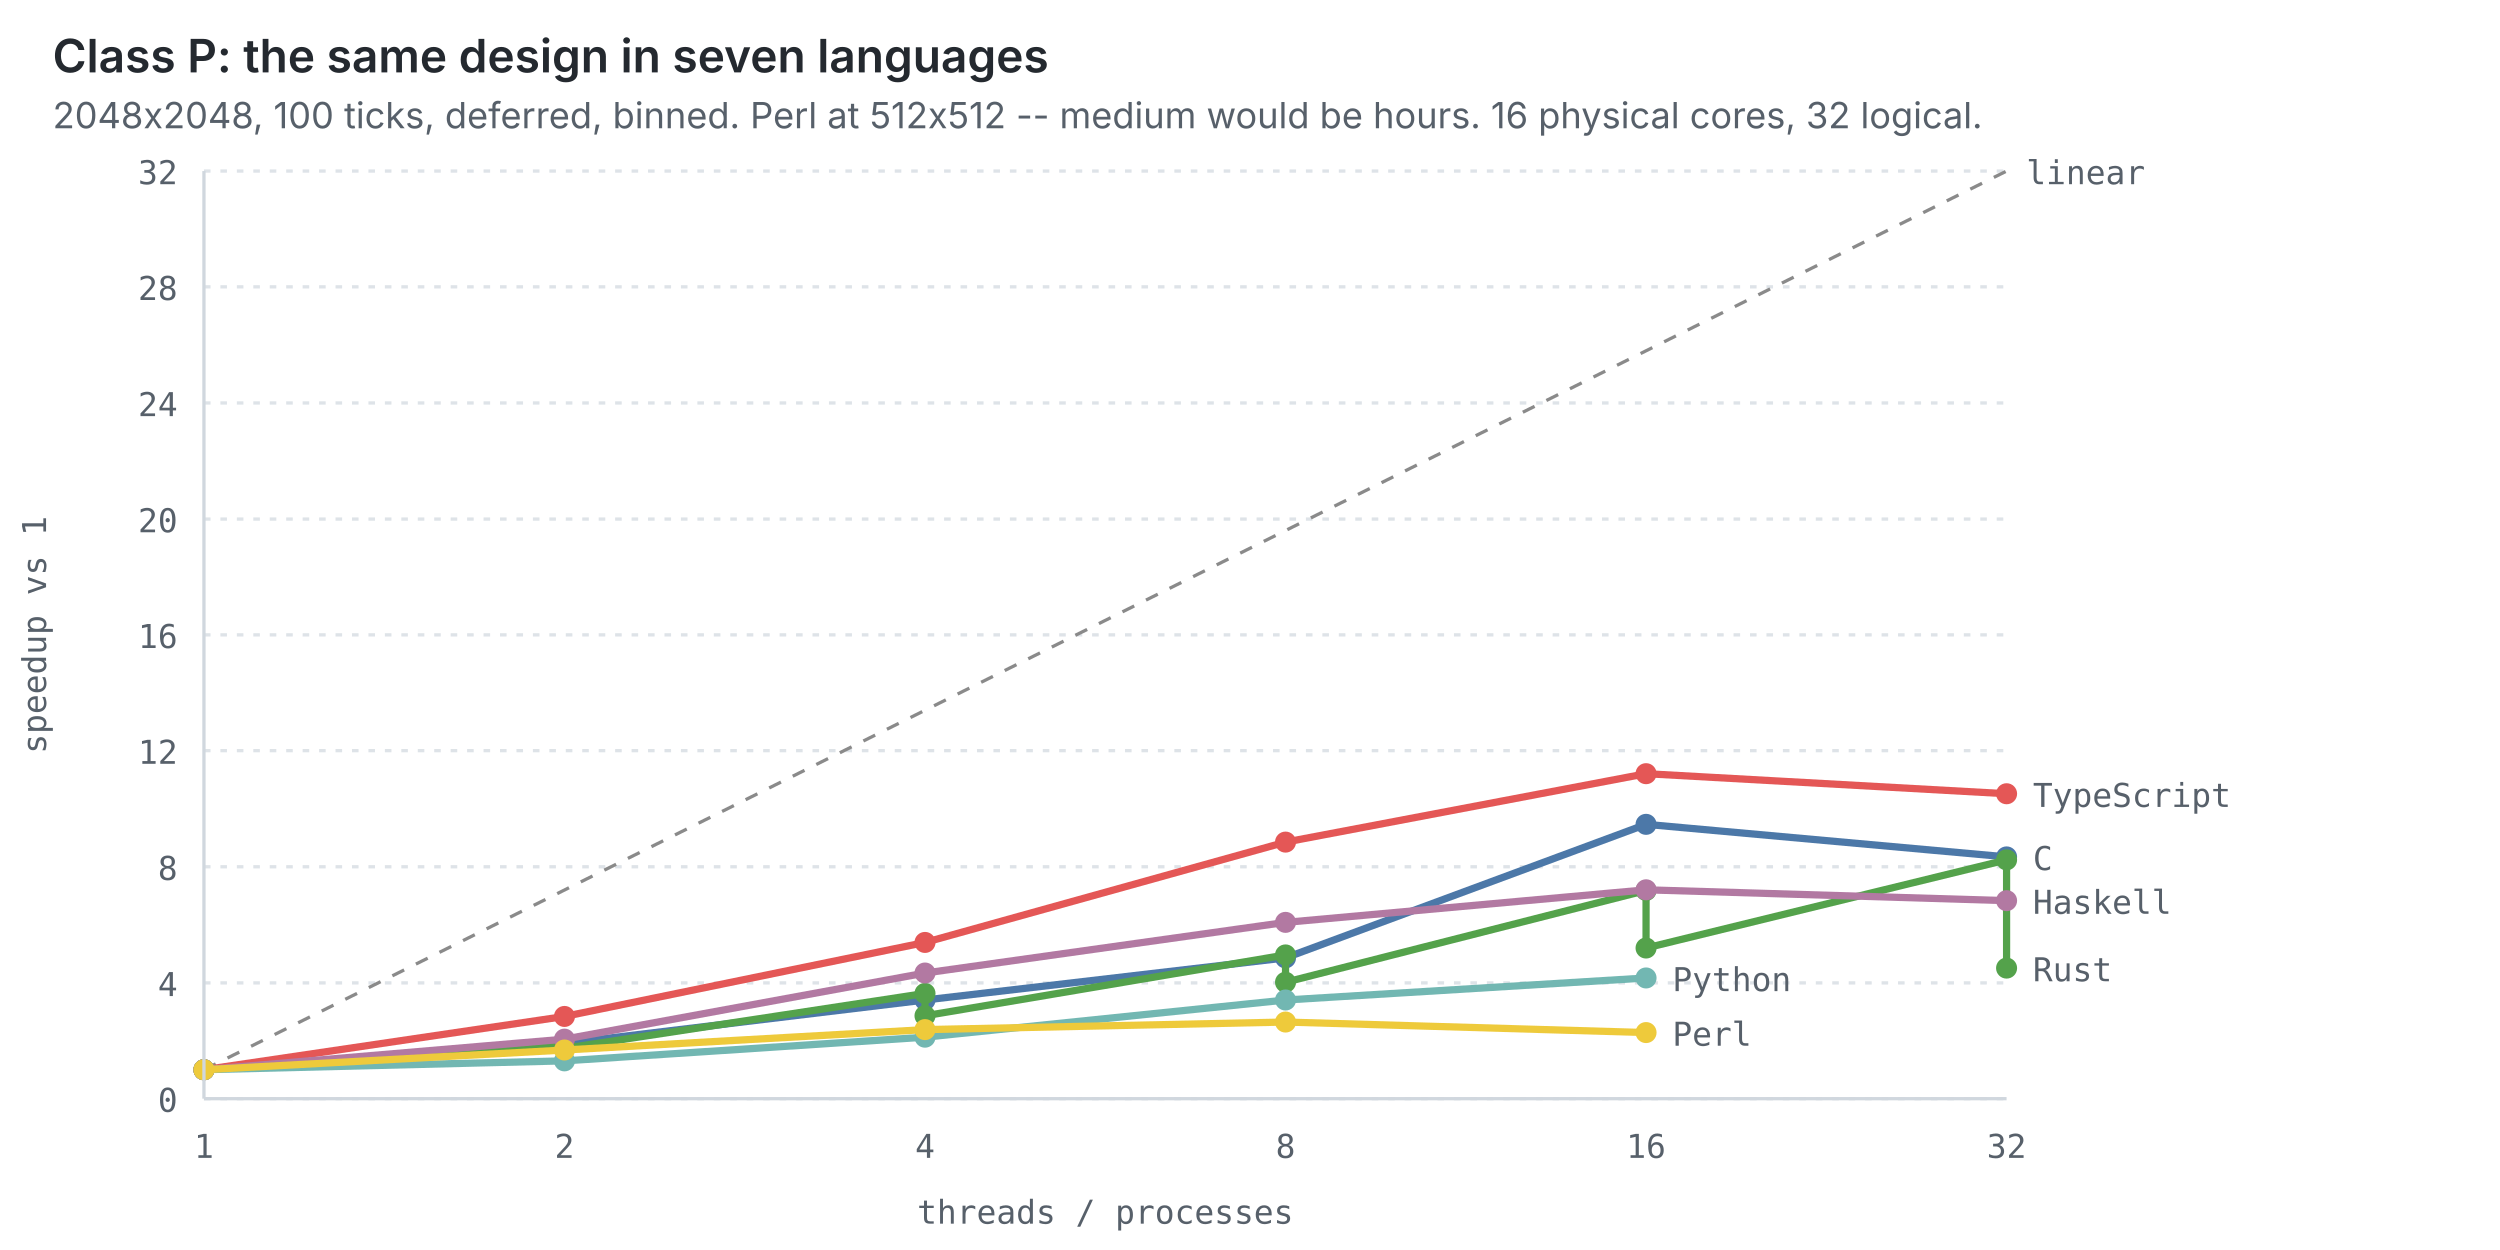
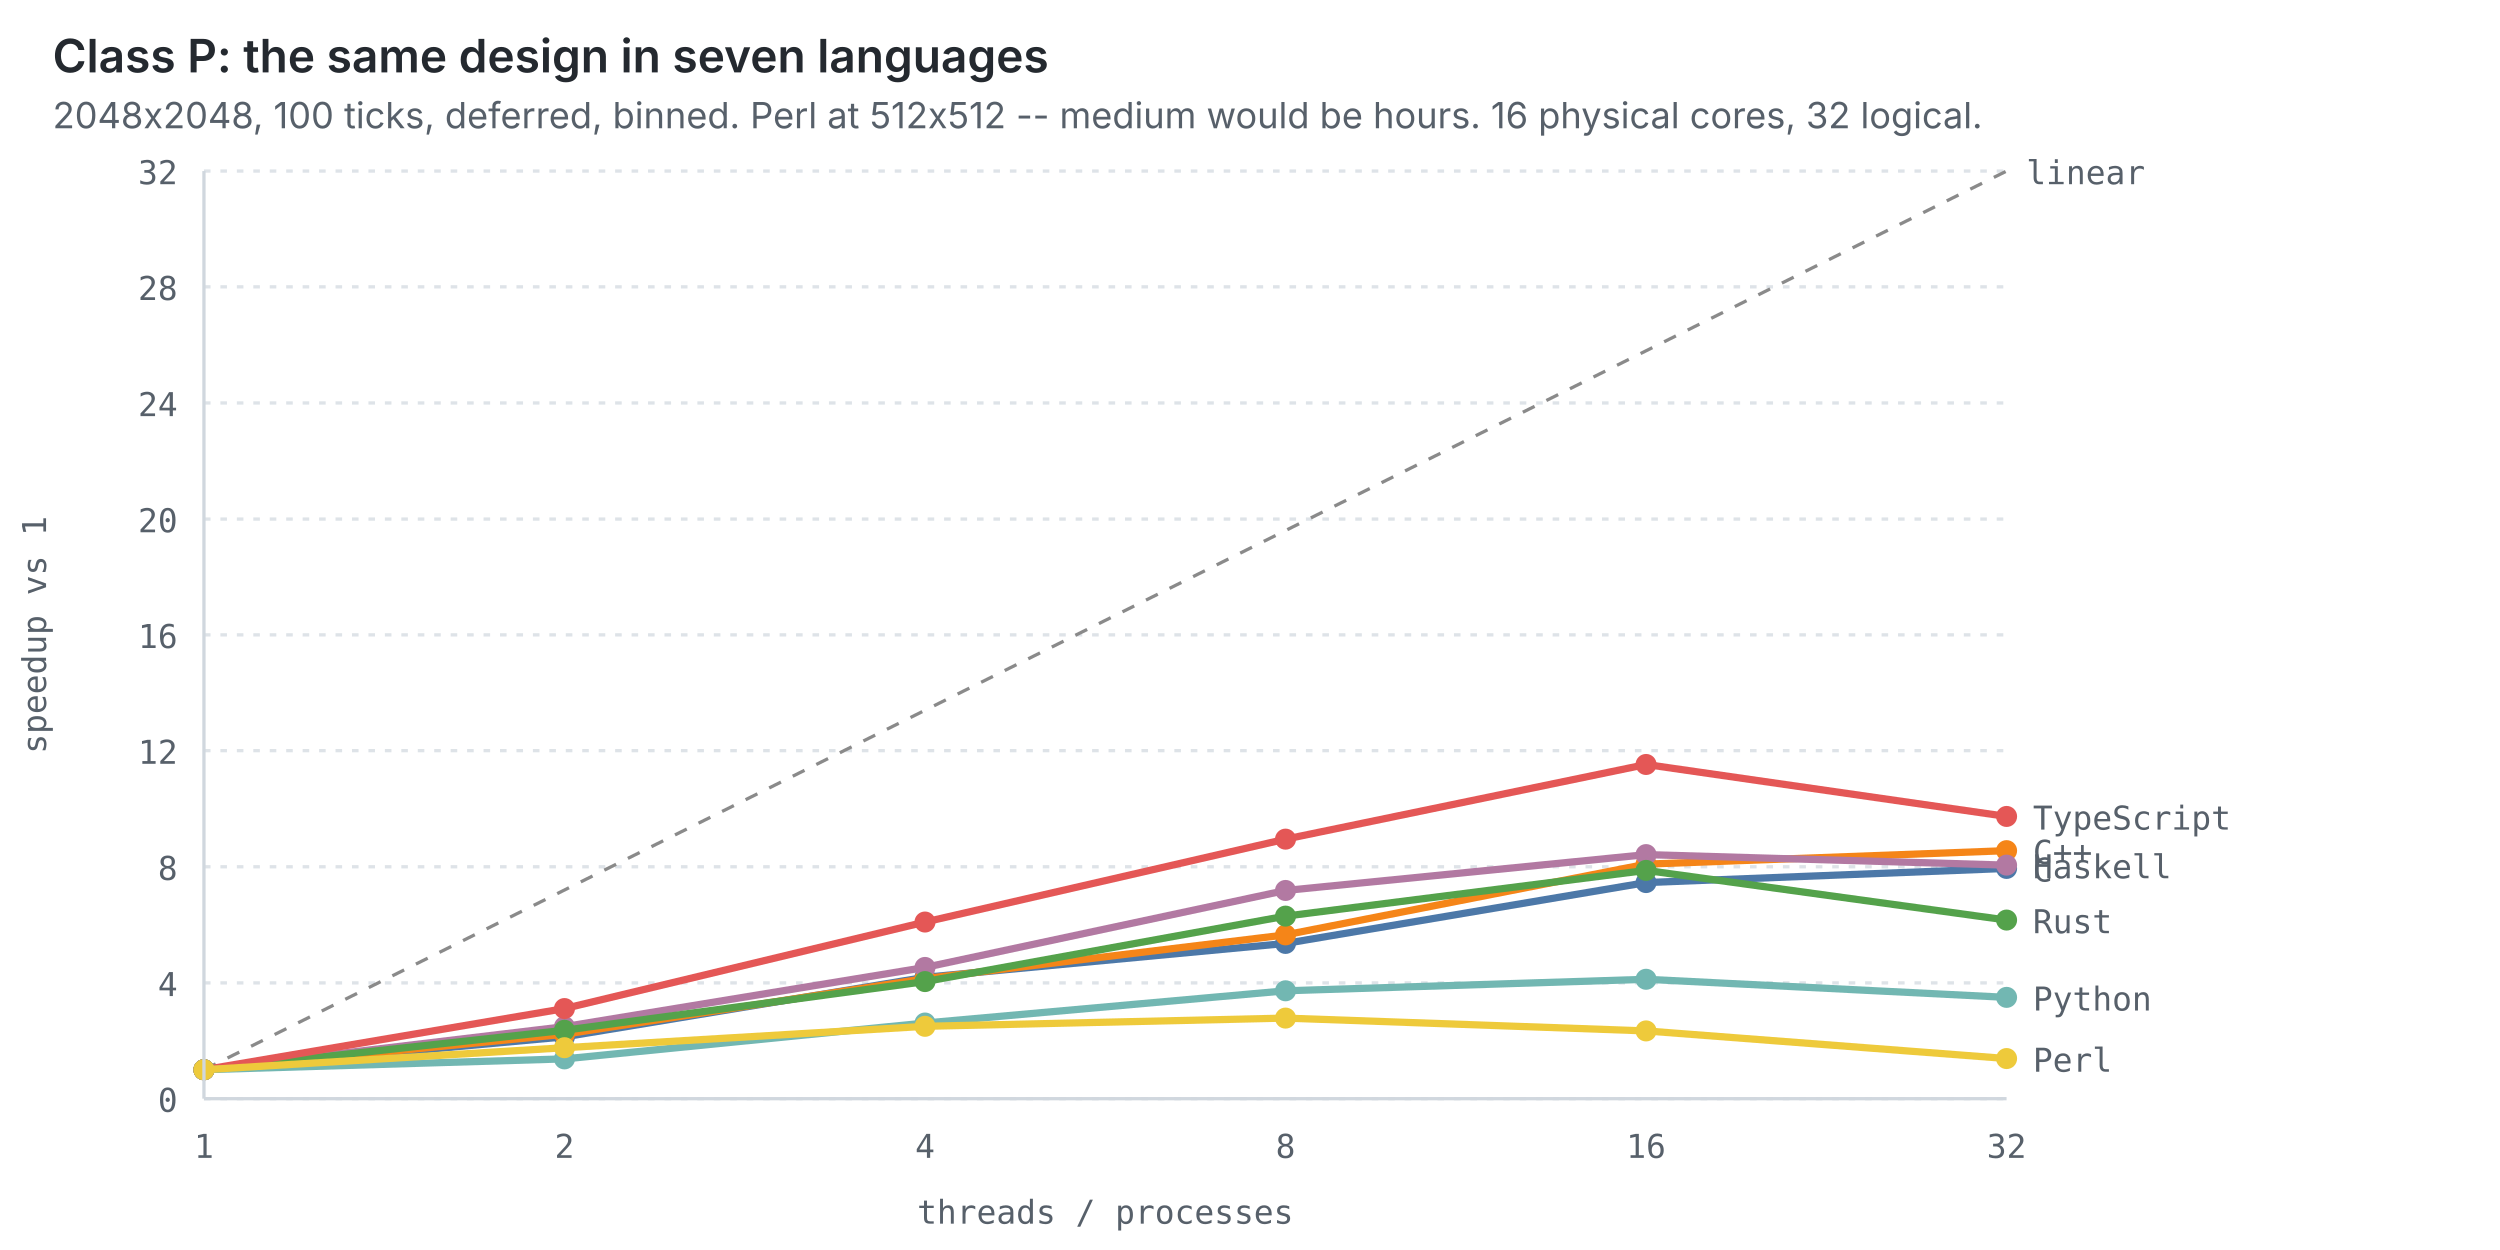
<svg xmlns="http://www.w3.org/2000/svg" viewBox="0 0 760 380" width="760" height="380" role="img" aria-label="Class P: the same design in seven languages">
  <style>
    .bg    { fill: none; }
    .lbl   { fill: #24292f; font: 12px ui-monospace, "SF Mono", Menlo, monospace; }
    .lbl-s { fill: #57606a; font: 10px ui-monospace, "SF Mono", Menlo, monospace; }
    .ttl   { fill: #24292f; font: 600 14px -apple-system, "Segoe UI", sans-serif; }
    .sub   { fill: #57606a; font: 11px -apple-system, "Segoe UI", sans-serif; }
    .axis  { stroke: #d0d7de; stroke-width: 1; }
    .grid  { stroke: #d0d7de; stroke-width: 1; stroke-dasharray: 2 3; opacity: .7; }
    @media (prefers-color-scheme: dark) {
      .lbl   { fill: #e6edf3; }
      .lbl-s { fill: #9198a1; }
      .ttl   { fill: #e6edf3; }
      .sub   { fill: #9198a1; }
      .axis  { stroke: #3d444d; }
      .grid  { stroke: #3d444d; }
    }
  </style>
  <text x="16" y="22" class="ttl">Class P: the same design in seven languages</text>
  <text x="16" y="39" class="sub">2048x2048, 100 ticks, deferred, binned. Perl at 512x512 -- medium would be hours. 16 physical cores, 32 logical.</text>
  <line x1="62" y1="334.0" x2="610" y2="334.0" class="grid" />
  <text x="54" y="338.0" class="lbl-s" text-anchor="end">0</text>
  <line x1="62" y1="298.8" x2="610" y2="298.8" class="grid" />
  <text x="54" y="302.8" class="lbl-s" text-anchor="end">4</text>
  <line x1="62" y1="263.5" x2="610" y2="263.5" class="grid" />
  <text x="54" y="267.5" class="lbl-s" text-anchor="end">8</text>
  <line x1="62" y1="228.2" x2="610" y2="228.2" class="grid" />
  <text x="54" y="232.2" class="lbl-s" text-anchor="end">12</text>
  <line x1="62" y1="193.0" x2="610" y2="193.0" class="grid" />
  <text x="54" y="197.0" class="lbl-s" text-anchor="end">16</text>
  <line x1="62" y1="157.8" x2="610" y2="157.8" class="grid" />
  <text x="54" y="161.8" class="lbl-s" text-anchor="end">20</text>
  <line x1="62" y1="122.5" x2="610" y2="122.5" class="grid" />
  <text x="54" y="126.5" class="lbl-s" text-anchor="end">24</text>
  <line x1="62" y1="87.2" x2="610" y2="87.2" class="grid" />
  <text x="54" y="91.2" class="lbl-s" text-anchor="end">28</text>
  <line x1="62" y1="52.0" x2="610" y2="52.0" class="grid" />
  <text x="54" y="56.0" class="lbl-s" text-anchor="end">32</text>
  <text x="62.0" y="352" class="lbl-s" text-anchor="middle">1</text>
  <text x="171.6" y="352" class="lbl-s" text-anchor="middle">2</text>
  <text x="281.2" y="352" class="lbl-s" text-anchor="middle">4</text>
  <text x="390.8" y="352" class="lbl-s" text-anchor="middle">8</text>
  <text x="500.4" y="352" class="lbl-s" text-anchor="middle">16</text>
  <text x="610.0" y="352" class="lbl-s" text-anchor="middle">32</text>
  <polyline points="62.0,325.2 610.0,52.0" fill="none" stroke="#8a8a8a" stroke-width="1" stroke-dasharray="4 4" />
  <text x="616.0" y="56.0" class="lbl-s">linear</text>
-   <polyline points="62.0,325.2 171.6,317.2 281.2,304.0 390.8,291.2 500.4,250.6 610.0,260.5" fill="none" stroke="#4c78a8" stroke-width="2.2" stroke-linejoin="round" />
+   <polyline points="62.0,325.2 171.6,315.2 281.2,297.1 390.8,286.8 500.4,268.3 610.0,264.0" fill="none" stroke="#4c78a8" stroke-width="2.2" stroke-linejoin="round" />
  <circle cx="62.0" cy="325.2" r="3.2" fill="#4c78a8" />
-   <circle cx="171.6" cy="317.2" r="3.2" fill="#4c78a8" />
-   <circle cx="281.2" cy="304.0" r="3.2" fill="#4c78a8" />
-   <circle cx="390.8" cy="291.2" r="3.2" fill="#4c78a8" />
-   <circle cx="500.4" cy="250.6" r="3.2" fill="#4c78a8" />
-   <circle cx="610.0" cy="260.5" r="3.2" fill="#4c78a8" />
-   <text x="618.0" y="264.5" class="lbl-s" fill="#4c78a8">C</text>
-   <polyline points="62.0,325.2 171.6,317.2 171.6,318.7 281.2,302.0 281.2,308.8 390.8,290.3 390.8,298.6 500.4,270.7 500.4,288.2 610.0,261.4 610.0,294.3" fill="none" stroke="#54a24b" stroke-width="2.2" stroke-linejoin="round" />
+   <circle cx="171.6" cy="315.2" r="3.2" fill="#4c78a8" />
+   <circle cx="281.2" cy="297.1" r="3.2" fill="#4c78a8" />
+   <circle cx="390.8" cy="286.8" r="3.2" fill="#4c78a8" />
+   <circle cx="500.4" cy="268.3" r="3.2" fill="#4c78a8" />
+   <circle cx="610.0" cy="264.0" r="3.2" fill="#4c78a8" />
+   <text x="618.0" y="268.0" class="lbl-s" fill="#4c78a8">C</text>
+   <polyline points="62.0,325.2 171.6,314.4 281.2,297.5 390.8,284.2 500.4,262.7 610.0,258.6" fill="none" stroke="#f58518" stroke-width="2.2" stroke-linejoin="round" />
+   <circle cx="62.0" cy="325.2" r="3.2" fill="#f58518" />
+   <circle cx="171.6" cy="314.4" r="3.2" fill="#f58518" />
+   <circle cx="281.2" cy="297.5" r="3.2" fill="#f58518" />
+   <circle cx="390.8" cy="284.2" r="3.2" fill="#f58518" />
+   <circle cx="500.4" cy="262.7" r="3.2" fill="#f58518" />
+   <circle cx="610.0" cy="258.6" r="3.2" fill="#f58518" />
+   <text x="618.0" y="262.6" class="lbl-s" fill="#f58518">C++</text>
+   <polyline points="62.0,325.2 171.6,312.1 281.2,294.1 390.8,270.7 500.4,259.8 610.0,263.0" fill="none" stroke="#b279a2" stroke-width="2.2" stroke-linejoin="round" />
+   <circle cx="62.0" cy="325.2" r="3.2" fill="#b279a2" />
+   <circle cx="171.6" cy="312.1" r="3.2" fill="#b279a2" />
+   <circle cx="281.2" cy="294.1" r="3.2" fill="#b279a2" />
+   <circle cx="390.8" cy="270.7" r="3.2" fill="#b279a2" />
+   <circle cx="500.4" cy="259.8" r="3.2" fill="#b279a2" />
+   <circle cx="610.0" cy="263.0" r="3.2" fill="#b279a2" />
+   <text x="618.0" y="267.0" class="lbl-s" fill="#b279a2">Haskell</text>
+   <polyline points="62.0,325.2 171.6,313.2 281.2,298.4 390.8,278.5 500.4,264.6 610.0,279.7" fill="none" stroke="#54a24b" stroke-width="2.2" stroke-linejoin="round" />
  <circle cx="62.0" cy="325.2" r="3.2" fill="#54a24b" />
-   <circle cx="171.6" cy="317.2" r="3.2" fill="#54a24b" />
-   <circle cx="171.6" cy="318.7" r="3.2" fill="#54a24b" />
-   <circle cx="281.2" cy="302.0" r="3.2" fill="#54a24b" />
-   <circle cx="281.2" cy="308.8" r="3.2" fill="#54a24b" />
-   <circle cx="390.8" cy="290.3" r="3.2" fill="#54a24b" />
-   <circle cx="390.8" cy="298.6" r="3.2" fill="#54a24b" />
-   <circle cx="500.4" cy="270.7" r="3.2" fill="#54a24b" />
-   <circle cx="500.4" cy="288.2" r="3.2" fill="#54a24b" />
-   <circle cx="610.0" cy="261.4" r="3.2" fill="#54a24b" />
-   <circle cx="610.0" cy="294.3" r="3.2" fill="#54a24b" />
-   <text x="618.0" y="298.3" class="lbl-s" fill="#54a24b">Rust</text>
-   <polyline points="62.0,325.2 171.6,309.0 281.2,286.5 390.8,256.0 500.4,235.2 610.0,241.3" fill="none" stroke="#e45756" stroke-width="2.2" stroke-linejoin="round" />
+   <circle cx="171.6" cy="313.2" r="3.2" fill="#54a24b" />
+   <circle cx="281.2" cy="298.4" r="3.2" fill="#54a24b" />
+   <circle cx="390.8" cy="278.5" r="3.2" fill="#54a24b" />
+   <circle cx="500.4" cy="264.6" r="3.2" fill="#54a24b" />
+   <circle cx="610.0" cy="279.7" r="3.2" fill="#54a24b" />
+   <text x="618.0" y="283.7" class="lbl-s" fill="#54a24b">Rust</text>
+   <polyline points="62.0,325.2 171.6,306.6 281.2,280.3 390.8,255.1 500.4,232.4 610.0,248.2" fill="none" stroke="#e45756" stroke-width="2.2" stroke-linejoin="round" />
  <circle cx="62.0" cy="325.2" r="3.2" fill="#e45756" />
-   <circle cx="171.6" cy="309.0" r="3.2" fill="#e45756" />
-   <circle cx="281.2" cy="286.5" r="3.2" fill="#e45756" />
-   <circle cx="390.8" cy="256.0" r="3.2" fill="#e45756" />
-   <circle cx="500.4" cy="235.2" r="3.2" fill="#e45756" />
-   <circle cx="610.0" cy="241.3" r="3.2" fill="#e45756" />
-   <text x="618.0" y="245.3" class="lbl-s" fill="#e45756">TypeScript</text>
-   <polyline points="62.0,325.2 171.6,315.9 281.2,295.8 390.8,280.4 500.4,270.5 610.0,273.8" fill="none" stroke="#b279a2" stroke-width="2.2" stroke-linejoin="round" />
-   <circle cx="62.0" cy="325.2" r="3.2" fill="#b279a2" />
-   <circle cx="171.6" cy="315.9" r="3.2" fill="#b279a2" />
-   <circle cx="281.2" cy="295.8" r="3.2" fill="#b279a2" />
-   <circle cx="390.8" cy="280.4" r="3.2" fill="#b279a2" />
-   <circle cx="500.4" cy="270.5" r="3.2" fill="#b279a2" />
-   <circle cx="610.0" cy="273.8" r="3.2" fill="#b279a2" />
-   <text x="618.0" y="277.8" class="lbl-s" fill="#b279a2">Haskell</text>
-   <polyline points="62.0,325.2 171.6,322.5 281.2,315.3 390.8,304.0 500.4,297.3" fill="none" stroke="#72b7b2" stroke-width="2.2" stroke-linejoin="round" />
+   <circle cx="171.6" cy="306.6" r="3.2" fill="#e45756" />
+   <circle cx="281.2" cy="280.3" r="3.2" fill="#e45756" />
+   <circle cx="390.8" cy="255.1" r="3.2" fill="#e45756" />
+   <circle cx="500.4" cy="232.4" r="3.2" fill="#e45756" />
+   <circle cx="610.0" cy="248.2" r="3.2" fill="#e45756" />
+   <text x="618.0" y="252.2" class="lbl-s" fill="#e45756">TypeScript</text>
+   <polyline points="62.0,325.2 171.6,321.9 281.2,311.0 390.8,301.2 500.4,297.7 610.0,303.2" fill="none" stroke="#72b7b2" stroke-width="2.2" stroke-linejoin="round" />
  <circle cx="62.0" cy="325.2" r="3.2" fill="#72b7b2" />
-   <circle cx="171.6" cy="322.5" r="3.2" fill="#72b7b2" />
-   <circle cx="281.2" cy="315.3" r="3.2" fill="#72b7b2" />
-   <circle cx="390.8" cy="304.0" r="3.2" fill="#72b7b2" />
-   <circle cx="500.4" cy="297.3" r="3.2" fill="#72b7b2" />
-   <text x="508.4" y="301.3" class="lbl-s" fill="#72b7b2">Python</text>
-   <polyline points="62.0,325.2 171.6,319.2 281.2,313.0 390.8,310.7 500.4,313.9" fill="none" stroke="#eeca3b" stroke-width="2.2" stroke-linejoin="round" />
+   <circle cx="171.6" cy="321.9" r="3.2" fill="#72b7b2" />
+   <circle cx="281.2" cy="311.0" r="3.2" fill="#72b7b2" />
+   <circle cx="390.8" cy="301.2" r="3.2" fill="#72b7b2" />
+   <circle cx="500.4" cy="297.7" r="3.2" fill="#72b7b2" />
+   <circle cx="610.0" cy="303.2" r="3.2" fill="#72b7b2" />
+   <text x="618.0" y="307.2" class="lbl-s" fill="#72b7b2">Python</text>
+   <polyline points="62.0,325.2 171.6,318.5 281.2,312.0 390.8,309.5 500.4,313.4 610.0,321.8" fill="none" stroke="#eeca3b" stroke-width="2.2" stroke-linejoin="round" />
  <circle cx="62.0" cy="325.2" r="3.2" fill="#eeca3b" />
-   <circle cx="171.6" cy="319.2" r="3.2" fill="#eeca3b" />
-   <circle cx="281.2" cy="313.0" r="3.2" fill="#eeca3b" />
-   <circle cx="390.8" cy="310.7" r="3.2" fill="#eeca3b" />
-   <circle cx="500.4" cy="313.9" r="3.2" fill="#eeca3b" />
-   <text x="508.4" y="317.9" class="lbl-s" fill="#eeca3b">Perl</text>
+   <circle cx="171.6" cy="318.5" r="3.2" fill="#eeca3b" />
+   <circle cx="281.2" cy="312.0" r="3.2" fill="#eeca3b" />
+   <circle cx="390.8" cy="309.5" r="3.2" fill="#eeca3b" />
+   <circle cx="500.4" cy="313.4" r="3.2" fill="#eeca3b" />
+   <circle cx="610.0" cy="321.8" r="3.2" fill="#eeca3b" />
+   <text x="618.0" y="325.8" class="lbl-s" fill="#eeca3b">Perl</text>
  <line x1="62" y1="52" x2="62" y2="334" class="axis" />
  <line x1="62" y1="334" x2="610" y2="334" class="axis" />
  <text x="336" y="372" class="lbl-s" text-anchor="middle">threads / processes</text>
  <text x="14" y="193" class="lbl-s" transform="rotate(-90 14 193)" text-anchor="middle">speedup vs 1</text>
</svg>
